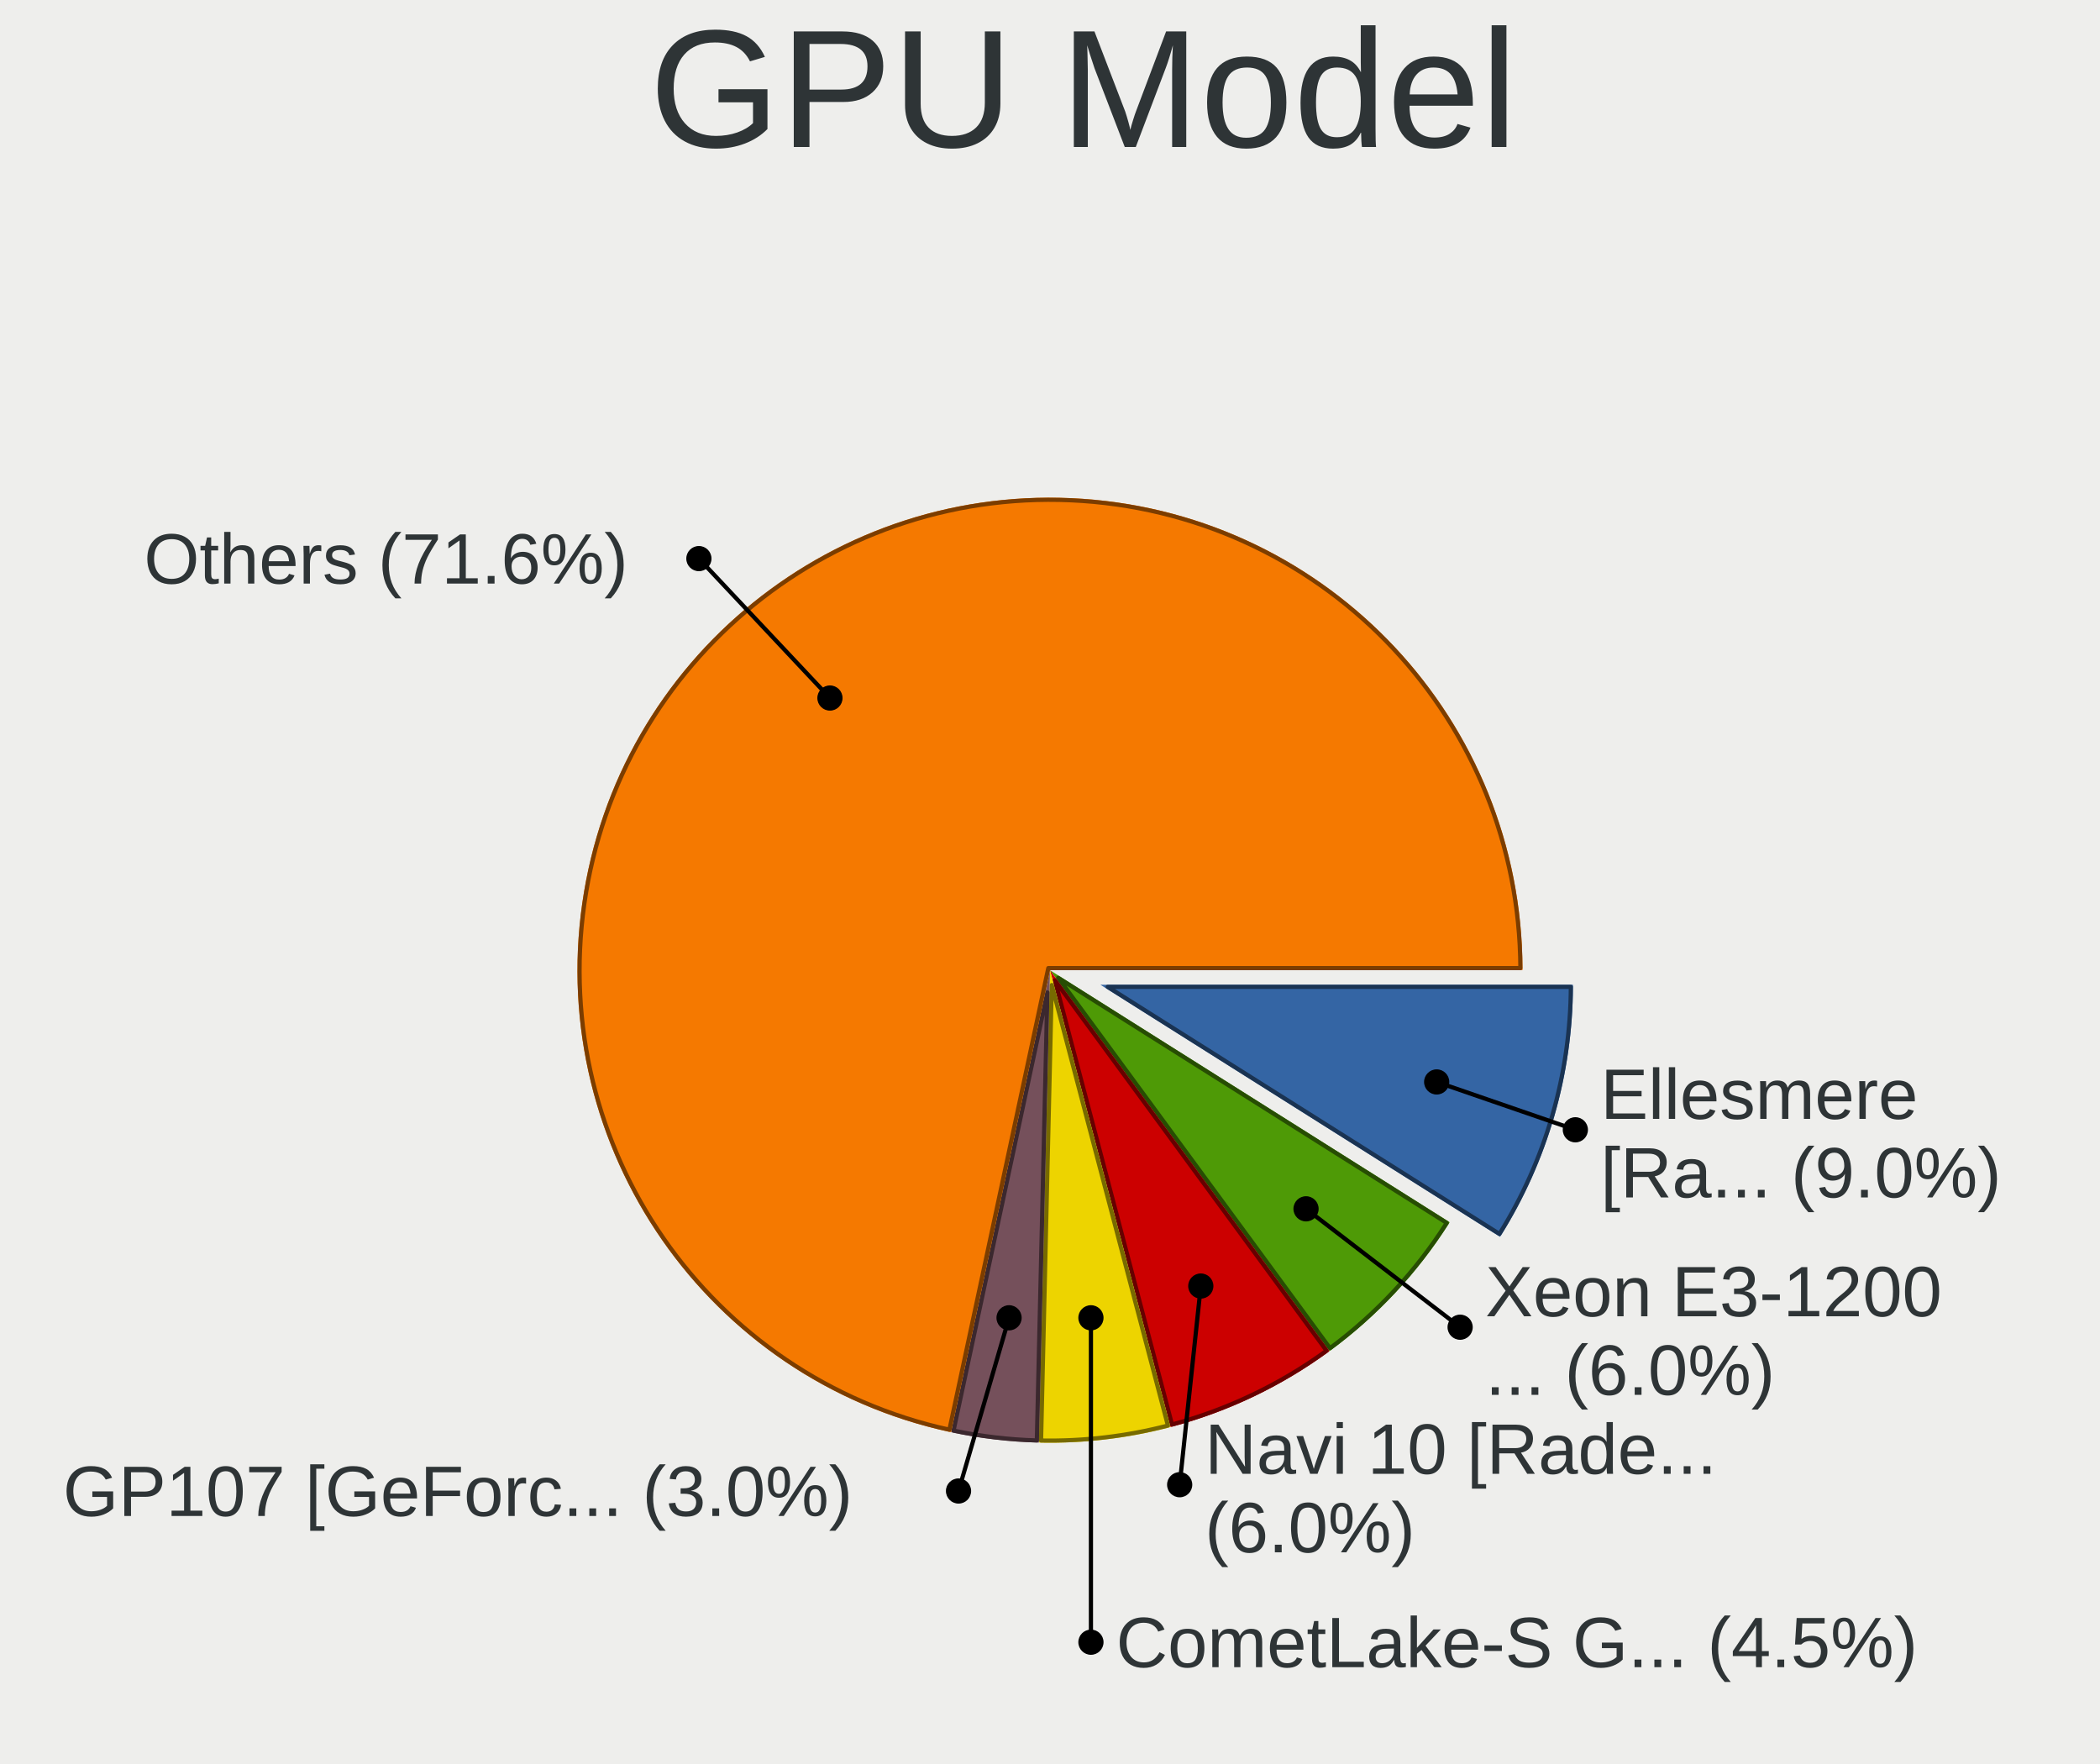
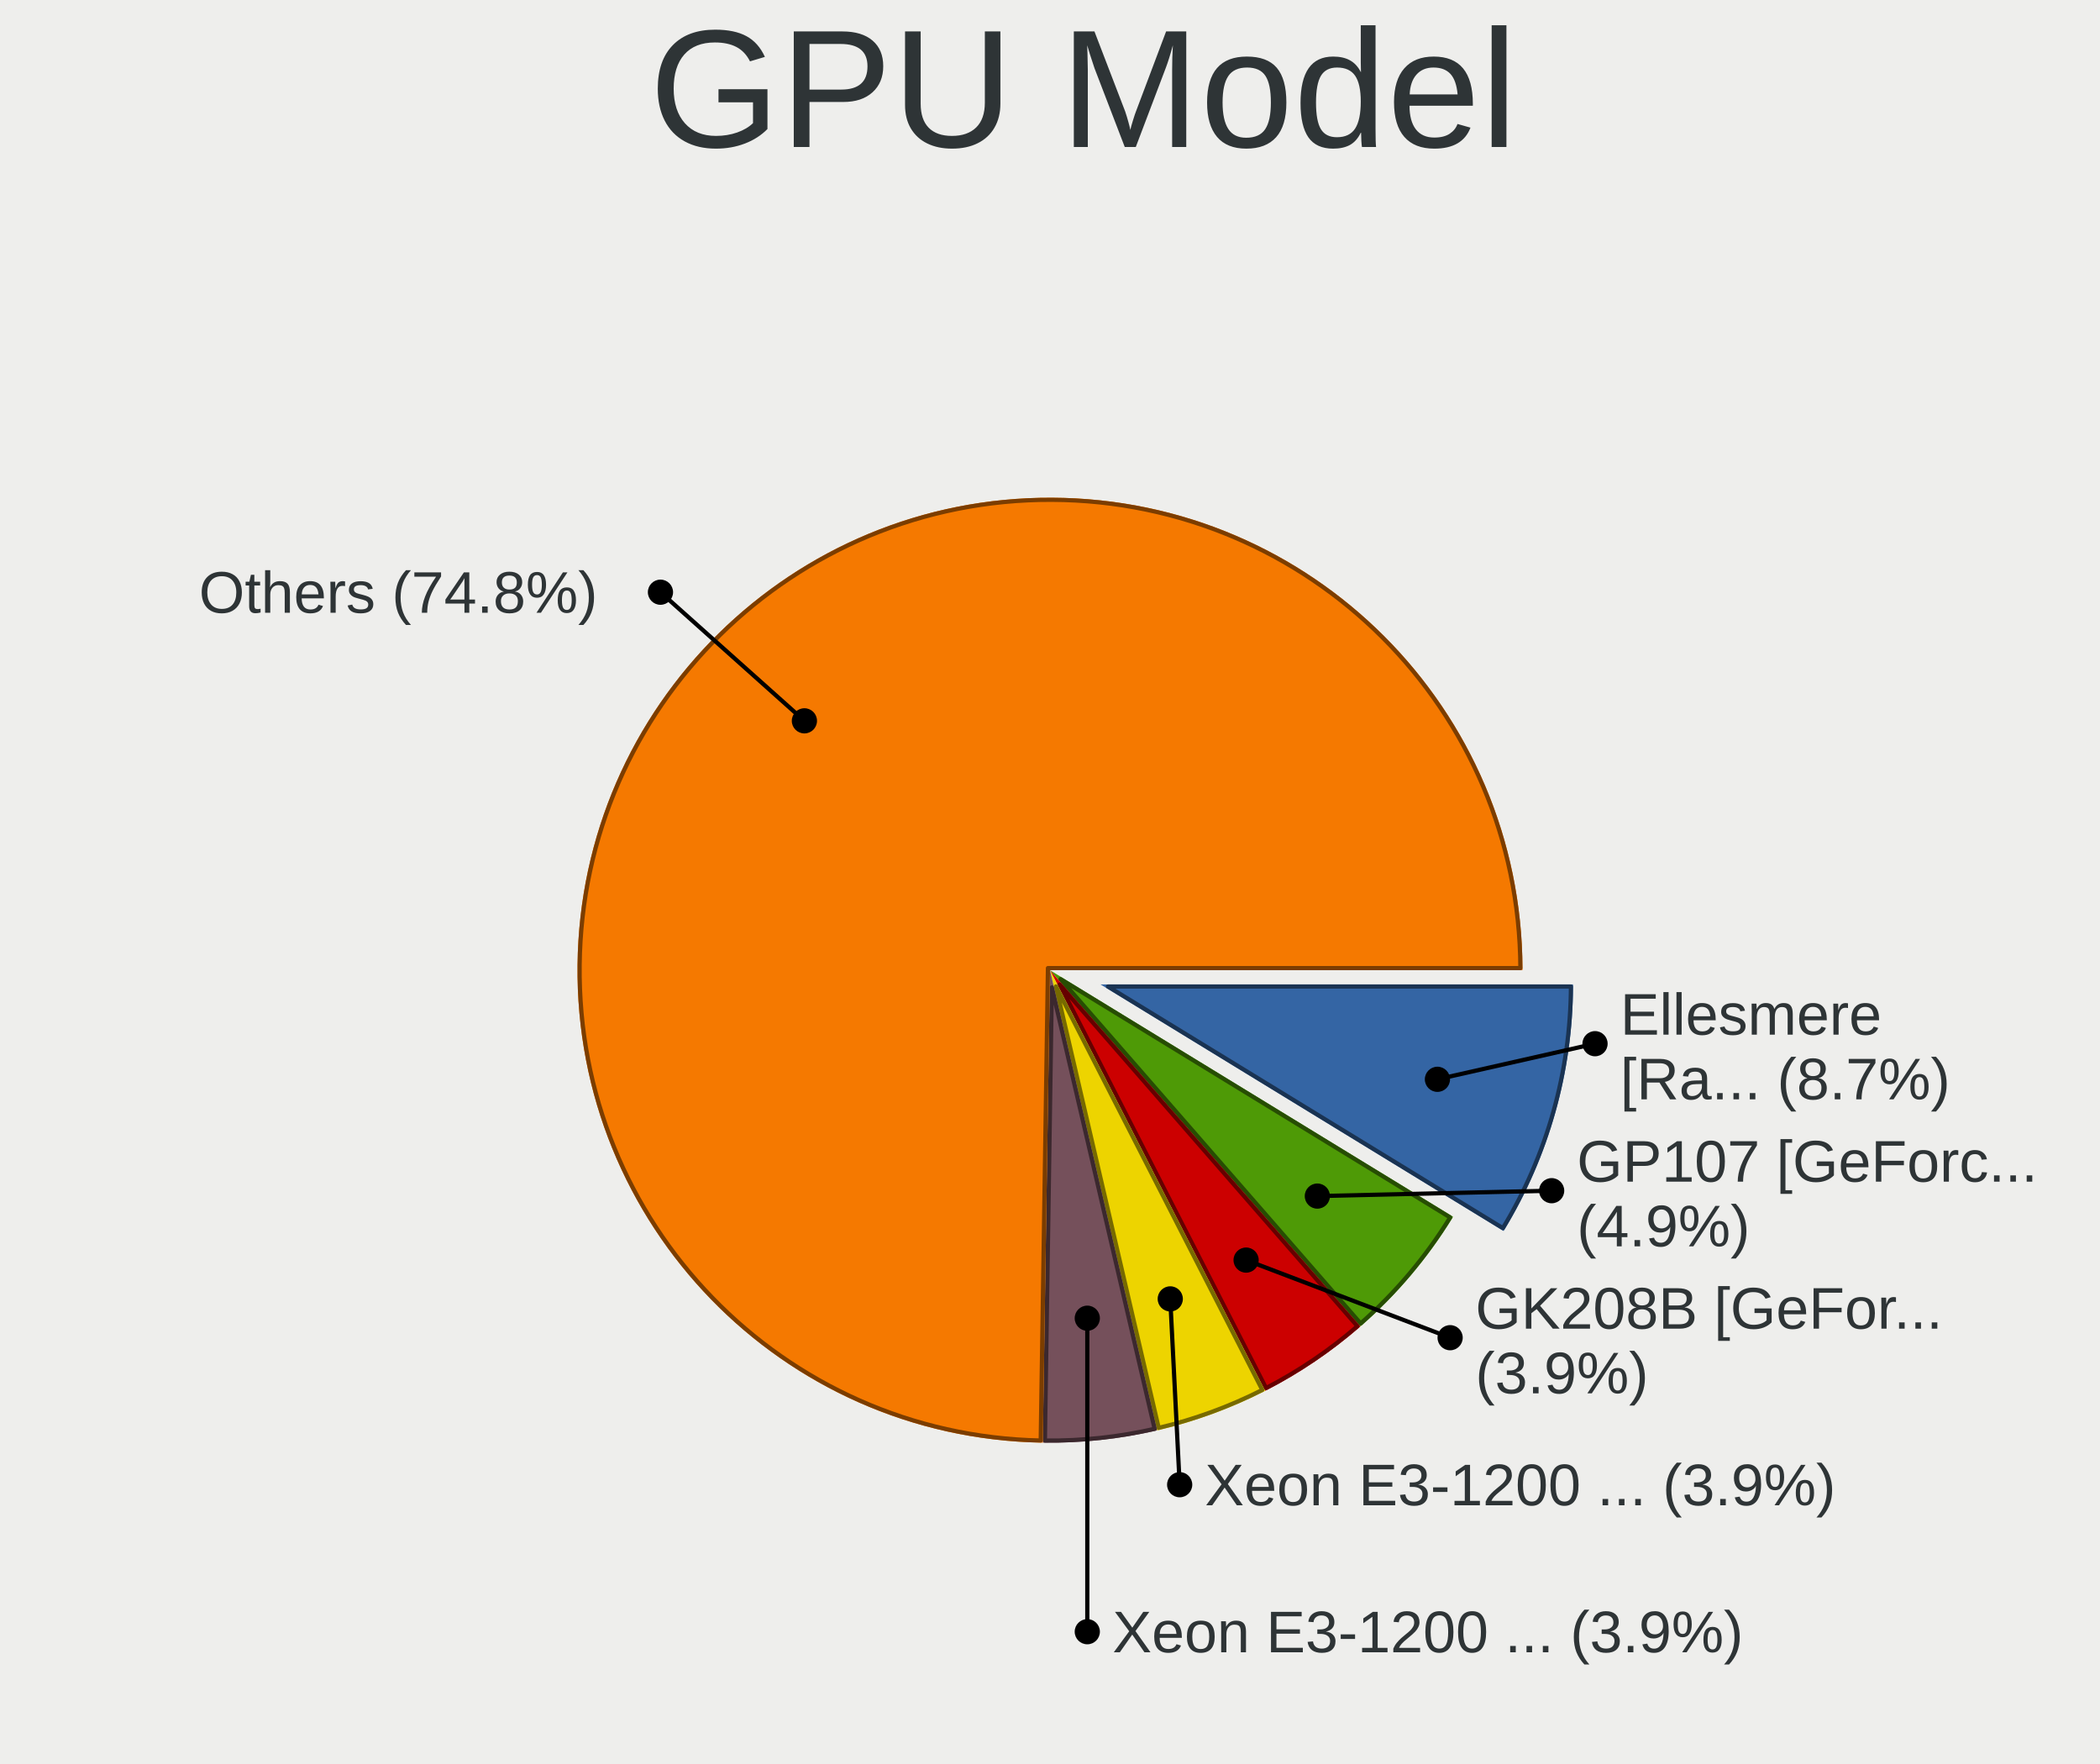
<svg xmlns="http://www.w3.org/2000/svg" width="500" height="420" version="1.0" id="ezcGraph">
  <defs />
  <g id="ezcGraphChart" color-rendering="optimizeQuality" shape-rendering="geometricPrecision" text-rendering="optimizeLegibility">
    <path d=" M 0,420 L 0,0 L 500,0 L 500,420 L 0,420 z " style="fill: #eeeeec; fill-opacity: 1.00; stroke: none;" id="ezcGraphPolygon_1" />
    <path d=" M 0,42 L 0,0 L 500,0 L 500,42 L 0,42 z " style="fill: #000000; fill-opacity: 0.00; stroke: none;" id="ezcGraphPolygon_2" />
-     <path d="M 262.01,234.47 L 374.51,234.47 A 112.50,112.50 0 0,1 357.16,294.48 z" style="fill: #3465a4; fill-opacity: 1.00; stroke: none; cursor: pointer;" id="ezcGraphCircleSector_4" />
-     <path d="M 263.74,234.97 L 374.01,234.97 A 112.00,112.00 0 0,1 357.01,293.79 z" style="fill: none; stroke: #1a3352; stroke-width: 1; stroke-opacity: 1.00; stroke-linecap: round; stroke-linejoin: round;" id="ezcGraphCircleSector_5" />
-     <path d="M 250.00,231.00 L 345.16,291.01 A 112.50,112.50 0 0,1 316.55,321.70 z" style="fill: #4e9a06; fill-opacity: 1.00; stroke: none; cursor: pointer;" id="ezcGraphCircleSector_6" />
-     <path d="M 251.96,232.83 L 344.47,291.17 A 112.00,112.00 0 0,1 316.66,321.00 z" style="fill: none; stroke: #274d03; stroke-width: 1; stroke-opacity: 1.00; stroke-linecap: round; stroke-linejoin: round;" id="ezcGraphCircleSector_7" />
-     <path d="M 250.00,231.00 L 316.55,321.70 A 112.50,112.50 0 0,1 278.69,339.78 z" style="fill: #cc0000; fill-opacity: 1.00; stroke: none; cursor: pointer;" id="ezcGraphCircleSector_8" />
-     <path d="M 251.16,233.42 L 315.85,321.60 A 112.00,112.00 0 0,1 279.05,339.17 z" style="fill: none; stroke: #660000; stroke-width: 1; stroke-opacity: 1.00; stroke-linecap: round; stroke-linejoin: round;" id="ezcGraphCircleSector_9" />
-     <path d="M 250.00,231.00 L 278.69,339.78 A 112.50,112.50 0 0,1 247.36,343.47 z" style="fill: #edd400; fill-opacity: 1.00; stroke: none; cursor: pointer;" id="ezcGraphCircleSector_10" />
-     <path d="M 250.42,234.54 L 278.08,339.42 A 112.00,112.00 0 0,1 247.87,342.98 z" style="fill: none; stroke: #776a00; stroke-width: 1; stroke-opacity: 1.00; stroke-linecap: round; stroke-linejoin: round;" id="ezcGraphCircleSector_11" />
-     <path d="M 250.00,231.00 L 247.36,343.47 A 112.50,112.50 0 0,1 226.44,341.00 z" style="fill: #75505b; fill-opacity: 1.00; stroke: none; cursor: pointer;" id="ezcGraphCircleSector_12" />
-     <path d="M 249.38,236.30 L 246.87,342.96 A 112.00,112.00 0 0,1 227.03,340.62 z" style="fill: none; stroke: #3b282e; stroke-width: 1; stroke-opacity: 1.00; stroke-linecap: round; stroke-linejoin: round;" id="ezcGraphCircleSector_13" />
-     <path d="M 250.00,231.00 L 226.44,341.00 A 112.50,112.50 0 1,1 362.50,231.00 z" style="fill: #f57900; fill-opacity: 1.00; stroke: none;" id="ezcGraphCircleSector_14" />
-     <path d="M 249.60,230.50 L 226.05,340.41 A 112.00,112.00 0 1,1 362.00,230.50 z" style="fill: none; stroke: #7b3d00; stroke-width: 1; stroke-opacity: 1.00; stroke-linecap: round; stroke-linejoin: round;" id="ezcGraphCircleSector_15" />
-     <path d=" M 197.607,166.197 L 166.405,133" style="fill: none; stroke: #000000; stroke-width: 1; stroke-opacity: 1.00; stroke-linecap: round; stroke-linejoin: round;" id="ezcGraphLine_16" />
-     <ellipse cx="197.607" cy="166.197" rx="3" ry="3" style="fill: #000000; fill-opacity: 1.00; stroke: none;" id="ezcGraphCircle_17" />
-     <ellipse cx="166.405" cy="133" rx="3" ry="3" style="fill: #000000; fill-opacity: 1.00; stroke: none;" id="ezcGraphCircle_18" />
-     <path d=" M 240.254,313.761 L 228.22,355" style="fill: none; stroke: #000000; stroke-width: 1; stroke-opacity: 1.00; stroke-linecap: round; stroke-linejoin: round;" id="ezcGraphLine_20" />
-     <ellipse cx="240.254" cy="313.761" rx="3" ry="3" style="fill: #000000; fill-opacity: 1.00; stroke: none;" id="ezcGraphCircle_21" />
-     <ellipse cx="228.22" cy="355" rx="3" ry="3" style="fill: #000000; fill-opacity: 1.00; stroke: none;" id="ezcGraphCircle_22" />
-     <path d=" M 342.066,257.607 L 375.084,269" style="fill: none; stroke: #000000; stroke-width: 1; stroke-opacity: 1.00; stroke-linecap: round; stroke-linejoin: round;" id="ezcGraphLine_24" />
-     <ellipse cx="342.066" cy="257.607" rx="3" ry="3" style="fill: #000000; fill-opacity: 1.00; stroke: none;" id="ezcGraphCircle_25" />
-     <ellipse cx="375.084" cy="269" rx="3" ry="3" style="fill: #000000; fill-opacity: 1.00; stroke: none;" id="ezcGraphCircle_26" />
-     <path d=" M 310.961,287.817 L 347.651,316" style="fill: none; stroke: #000000; stroke-width: 1; stroke-opacity: 1.00; stroke-linecap: round; stroke-linejoin: round;" id="ezcGraphLine_28" />
-     <ellipse cx="310.961" cy="287.817" rx="3" ry="3" style="fill: #000000; fill-opacity: 1.00; stroke: none;" id="ezcGraphCircle_29" />
-     <ellipse cx="347.651" cy="316" rx="3" ry="3" style="fill: #000000; fill-opacity: 1.00; stroke: none;" id="ezcGraphCircle_30" />
-     <path d=" M 285.905,306.201 L 280.875,353.5" style="fill: none; stroke: #000000; stroke-width: 1; stroke-opacity: 1.00; stroke-linecap: round; stroke-linejoin: round;" id="ezcGraphLine_32" />
-     <ellipse cx="285.905" cy="306.201" rx="3" ry="3" style="fill: #000000; fill-opacity: 1.00; stroke: none;" id="ezcGraphCircle_33" />
+     <path d="M 262.03,234.39 L 374.53,234.39 A 112.50,112.50 0 0,1 358.00,293.10 z" style="fill: #3465a4; fill-opacity: 1.00; stroke: none; cursor: pointer;" id="ezcGraphCircleSector_4" />
+     <path d="M 263.81,234.89 L 374.03,234.89 A 112.00,112.00 0 0,1 357.83,292.41 z" style="fill: none; stroke: #1a3352; stroke-width: 1; stroke-opacity: 1.00; stroke-linecap: round; stroke-linejoin: round;" id="ezcGraphCircleSector_5" />
+     <path d="M 250.00,231.00 L 345.97,289.71 A 112.50,112.50 0 0,1 323.91,315.82 z" style="fill: #4e9a06; fill-opacity: 1.00; stroke: none; cursor: pointer;" id="ezcGraphCircleSector_6" />
+     <path d="M 252.51,233.12 L 345.28,289.87 A 112.00,112.00 0 0,1 323.96,315.11 z" style="fill: none; stroke: #274d03; stroke-width: 1; stroke-opacity: 1.00; stroke-linecap: round; stroke-linejoin: round;" id="ezcGraphCircleSector_7" />
+     <path d="M 250.00,231.00 L 323.91,315.82 A 112.50,112.50 0 0,1 301.23,331.16 z" style="fill: #cc0000; fill-opacity: 1.00; stroke: none; cursor: pointer;" id="ezcGraphCircleSector_8" />
+     <path d="M 252.30,234.40 L 323.20,315.77 A 112.00,112.00 0 0,1 301.44,330.49 z" style="fill: none; stroke: #660000; stroke-width: 1; stroke-opacity: 1.00; stroke-linecap: round; stroke-linejoin: round;" id="ezcGraphCircleSector_9" />
+     <path d="M 250.00,231.00 L 301.23,331.16 A 112.50,112.50 0 0,1 275.51,340.57 z" style="fill: #edd400; fill-opacity: 1.00; stroke: none; cursor: pointer;" id="ezcGraphCircleSector_10" />
+     <path d="M 251.41,234.86 L 300.55,330.94 A 112.00,112.00 0 0,1 275.88,339.97 z" style="fill: none; stroke: #776a00; stroke-width: 1; stroke-opacity: 1.00; stroke-linecap: round; stroke-linejoin: round;" id="ezcGraphCircleSector_11" />
+     <path d="M 250.00,231.00 L 275.51,340.57 A 112.50,112.50 0 0,1 248.28,343.49 z" style="fill: #75505b; fill-opacity: 1.00; stroke: none; cursor: pointer;" id="ezcGraphCircleSector_12" />
+     <path d="M 250.44,235.09 L 274.91,340.20 A 112.00,112.00 0 0,1 248.79,342.99 z" style="fill: none; stroke: #3b282e; stroke-width: 1; stroke-opacity: 1.00; stroke-linecap: round; stroke-linejoin: round;" id="ezcGraphCircleSector_13" />
+     <path d="M 250.00,231.00 L 248.28,343.49 A 112.50,112.50 0 1,1 362.50,231.00 z" style="fill: #f57900; fill-opacity: 1.00; stroke: none;" id="ezcGraphCircleSector_14" />
+     <path d="M 249.51,230.50 L 247.79,342.98 A 112.00,112.00 0 1,1 362.00,230.50 z" style="fill: none; stroke: #7b3d00; stroke-width: 1; stroke-opacity: 1.00; stroke-linecap: round; stroke-linejoin: round;" id="ezcGraphCircleSector_15" />
+     <path d=" M 191.525,171.627 L 157.253,141" style="fill: none; stroke: #000000; stroke-width: 1; stroke-opacity: 1.00; stroke-linecap: round; stroke-linejoin: round;" id="ezcGraphLine_16" />
+     <ellipse cx="191.525" cy="171.627" rx="3" ry="3" style="fill: #000000; fill-opacity: 1.00; stroke: none;" id="ezcGraphCircle_17" />
+     <ellipse cx="157.253" cy="141" rx="3" ry="3" style="fill: #000000; fill-opacity: 1.00; stroke: none;" id="ezcGraphCircle_18" />
+     <path d=" M 342.245,256.978 L 379.769,248.5" style="fill: none; stroke: #000000; stroke-width: 1; stroke-opacity: 1.00; stroke-linecap: round; stroke-linejoin: round;" id="ezcGraphLine_20" />
+     <ellipse cx="342.245" cy="256.978" rx="3" ry="3" style="fill: #000000; fill-opacity: 1.00; stroke: none;" id="ezcGraphCircle_21" />
+     <ellipse cx="379.769" cy="248.5" rx="3" ry="3" style="fill: #000000; fill-opacity: 1.00; stroke: none;" id="ezcGraphCircle_22" />
+     <path d=" M 313.655,284.782 L 369.44,283.5" style="fill: none; stroke: #000000; stroke-width: 1; stroke-opacity: 1.00; stroke-linecap: round; stroke-linejoin: round;" id="ezcGraphLine_24" />
+     <ellipse cx="313.655" cy="284.782" rx="3" ry="3" style="fill: #000000; fill-opacity: 1.00; stroke: none;" id="ezcGraphCircle_25" />
+     <ellipse cx="369.44" cy="283.5" rx="3" ry="3" style="fill: #000000; fill-opacity: 1.00; stroke: none;" id="ezcGraphCircle_26" />
+     <path d=" M 296.693,300.023 L 345.268,318.5" style="fill: none; stroke: #000000; stroke-width: 1; stroke-opacity: 1.00; stroke-linecap: round; stroke-linejoin: round;" id="ezcGraphLine_28" />
+     <ellipse cx="296.693" cy="300.023" rx="3" ry="3" style="fill: #000000; fill-opacity: 1.00; stroke: none;" id="ezcGraphCircle_29" />
+     <ellipse cx="345.268" cy="318.5" rx="3" ry="3" style="fill: #000000; fill-opacity: 1.00; stroke: none;" id="ezcGraphCircle_30" />
+     <path d=" M 278.634,309.259 L 280.875,353.5" style="fill: none; stroke: #000000; stroke-width: 1; stroke-opacity: 1.00; stroke-linecap: round; stroke-linejoin: round;" id="ezcGraphLine_32" />
+     <ellipse cx="278.634" cy="309.259" rx="3" ry="3" style="fill: #000000; fill-opacity: 1.00; stroke: none;" id="ezcGraphCircle_33" />
    <ellipse cx="280.875" cy="353.5" rx="3" ry="3" style="fill: #000000; fill-opacity: 1.00; stroke: none;" id="ezcGraphCircle_34" />
-     <path d=" M 259.746,313.761 L 259.746,391" style="fill: none; stroke: #000000; stroke-width: 1; stroke-opacity: 1.00; stroke-linecap: round; stroke-linejoin: round;" id="ezcGraphLine_36" />
-     <ellipse cx="259.746" cy="313.761" rx="3" ry="3" style="fill: #000000; fill-opacity: 1.00; stroke: none;" id="ezcGraphCircle_37" />
-     <ellipse cx="259.746" cy="391" rx="3" ry="3" style="fill: #000000; fill-opacity: 1.00; stroke: none;" id="ezcGraphCircle_38" />
+     <path d=" M 258.879,313.859 L 258.879,388.5" style="fill: none; stroke: #000000; stroke-width: 1; stroke-opacity: 1.00; stroke-linecap: round; stroke-linejoin: round;" id="ezcGraphLine_36" />
+     <ellipse cx="258.879" cy="313.859" rx="3" ry="3" style="fill: #000000; fill-opacity: 1.00; stroke: none;" id="ezcGraphCircle_37" />
+     <ellipse cx="258.879" cy="388.5" rx="3" ry="3" style="fill: #000000; fill-opacity: 1.00; stroke: none;" id="ezcGraphCircle_38" />
    <g id="ezcGraphTextBox_3">
      <path d=" M 154.1,42 L 154.1,0.5 L 346.4,0.5 L 346.4,42 L 154.1,42 z " style="fill: #ffffff; fill-opacity: 0.00; stroke: none;" id="ezcGraphPolygon_40" />
      <text id="ezcGraphTextBox_3_text" x="154.6" text-length="190.8px" y="35" style="font-size: 40px; font-family: 'Arial'; fill: #2e3436; fill-opacity: 1.00; stroke: none;">GPU Model</text>
    </g>
    <g id="ezcGraphTextBox_19">
-       <path d=" M 33.765,142.5 L 33.765,124 L 161.405,124 L 161.405,142.5 L 33.765,142.5 z " style="fill: #ffffff; fill-opacity: 0.00; stroke: none;" id="ezcGraphPolygon_41" />
-       <text id="ezcGraphTextBox_19_text" x="34.265" text-length="126.14px" y="138.95" style="font-size: 17px; font-family: 'Arial'; fill: #2e3436; fill-opacity: 1.00; stroke: none;">Others (71.6%)</text>
+       <path d=" M 46.873,149 L 46.873,133.5 L 152.253,133.5 L 152.253,149 L 46.873,149 z " style="fill: #ffffff; fill-opacity: 0.00; stroke: none;" id="ezcGraphPolygon_41" />
+       <text id="ezcGraphTextBox_19_text" x="47.373" text-length="103.88px" y="145.9" style="font-size: 14px; font-family: 'Arial'; fill: #2e3436; fill-opacity: 1.00; stroke: none;">Others (74.8%)</text>
    </g>
    <g id="ezcGraphTextBox_23" style=" cursor: pointer;">
-       <path d=" M 14.49,364.5 L 14.49,346 L 223.22,346 L 223.22,364.5 L 14.49,364.5 z " style="fill: #ffffff; fill-opacity: 0.00; stroke: none;" id="ezcGraphPolygon_42" />
-       <text id="ezcGraphTextBox_23_text" x="14.99" text-length="207.23px" y="360.95" style="font-size: 17px; font-family: 'Arial'; fill: #2e3436; fill-opacity: 1.00; stroke: none;">GP107 [GeForc... (3.0%)</text>
+       <path d=" M 385.269,263.55 L 385.269,233.95 L 483.229,233.95 L 483.229,263.55 L 385.269,263.55 z " style="fill: #ffffff; fill-opacity: 0.00; stroke: none;" id="ezcGraphPolygon_42" />
+       <text id="ezcGraphTextBox_23_text" x="385.769" text-length="66.78px" y="246.35" style="font-size: 14px; font-family: 'Arial'; fill: #2e3436; fill-opacity: 1.00; stroke: none;">Ellesmere</text>
+       <text id="ezcGraphTextBox_23_text" x="385.769" text-length="96.46px" y="261.75" style="font-size: 14px; font-family: 'Arial'; fill: #2e3436; fill-opacity: 1.00; stroke: none;">[Ra... (8.7%)</text>
    </g>
    <g id="ezcGraphTextBox_27" style=" cursor: pointer;">
-       <path d=" M 380.584,287.05 L 380.584,251.45 L 499.214,251.45 L 499.214,287.05 L 380.584,287.05 z " style="fill: #ffffff; fill-opacity: 0.00; stroke: none;" id="ezcGraphPolygon_43" />
-       <text id="ezcGraphTextBox_27_text" x="381.084" text-length="81.09px" y="266.4" style="font-size: 17px; font-family: 'Arial'; fill: #2e3436; fill-opacity: 1.00; stroke: none;">Ellesmere</text>
-       <text id="ezcGraphTextBox_27_text" x="381.084" text-length="117.13px" y="285.1" style="font-size: 17px; font-family: 'Arial'; fill: #2e3436; fill-opacity: 1.00; stroke: none;">[Ra... (9.0%)</text>
+       <path d=" M 374.94,298.55 L 374.94,268.95 L 495.161,268.95 L 495.161,298.55 L 374.94,298.55 z " style="fill: #ffffff; fill-opacity: 0.00; stroke: none;" id="ezcGraphPolygon_43" />
+       <text id="ezcGraphTextBox_27_text" x="375.44" text-length="118.72px" y="281.35" style="font-size: 14px; font-family: 'Arial'; fill: #2e3436; fill-opacity: 1.00; stroke: none;">GP107 [GeForc...</text>
+       <text id="ezcGraphTextBox_27_text" x="375.44" text-length="44.52px" y="296.75" style="font-size: 14px; font-family: 'Arial'; fill: #2e3436; fill-opacity: 1.00; stroke: none;">(4.9%)</text>
    </g>
    <g id="ezcGraphTextBox_31" style=" cursor: pointer;">
-       <path d=" M 353.151,334.05 L 353.151,298.45 L 462.772,298.45 L 462.772,334.05 L 353.151,334.05 z " style="fill: #ffffff; fill-opacity: 0.00; stroke: none;" id="ezcGraphPolygon_44" />
-       <text id="ezcGraphTextBox_31_text" x="353.651" text-length="108.12px" y="313.4" style="font-size: 17px; font-family: 'Arial'; fill: #2e3436; fill-opacity: 1.00; stroke: none;">Xeon E3-1200</text>
-       <text id="ezcGraphTextBox_31_text" x="353.651" text-length="90.1px" y="332.1" style="font-size: 17px; font-family: 'Arial'; fill: #2e3436; fill-opacity: 1.00; stroke: none;">... (6.0%)</text>
+       <path d=" M 350.768,333.55 L 350.768,303.95 L 470.988,303.95 L 470.988,333.55 L 350.768,333.55 z " style="fill: #ffffff; fill-opacity: 0.00; stroke: none;" id="ezcGraphPolygon_44" />
+       <text id="ezcGraphTextBox_31_text" x="351.268" text-length="118.72px" y="316.35" style="font-size: 14px; font-family: 'Arial'; fill: #2e3436; fill-opacity: 1.00; stroke: none;">GK208B [GeFor...</text>
+       <text id="ezcGraphTextBox_31_text" x="351.268" text-length="44.52px" y="331.75" style="font-size: 14px; font-family: 'Arial'; fill: #2e3436; fill-opacity: 1.00; stroke: none;">(3.9%)</text>
    </g>
    <g id="ezcGraphTextBox_35" style=" cursor: pointer;">
-       <path d=" M 286.375,371.55 L 286.375,335.95 L 432.035,335.95 L 432.035,371.55 L 286.375,371.55 z " style="fill: #ffffff; fill-opacity: 0.00; stroke: none;" id="ezcGraphPolygon_45" />
-       <text id="ezcGraphTextBox_35_text" x="286.875" text-length="144.16px" y="350.9" style="font-size: 17px; font-family: 'Arial'; fill: #2e3436; fill-opacity: 1.00; stroke: none;">Navi 10 [Rade...</text>
-       <text id="ezcGraphTextBox_35_text" x="286.875" text-length="54.06px" y="369.6" style="font-size: 17px; font-family: 'Arial'; fill: #2e3436; fill-opacity: 1.00; stroke: none;">(6.0%)</text>
+       <path d=" M 286.375,361.5 L 286.375,346 L 458.535,346 L 458.535,361.5 L 286.375,361.5 z " style="fill: #ffffff; fill-opacity: 0.00; stroke: none;" id="ezcGraphPolygon_45" />
+       <text id="ezcGraphTextBox_35_text" x="286.875" text-length="170.66px" y="358.4" style="font-size: 14px; font-family: 'Arial'; fill: #2e3436; fill-opacity: 1.00; stroke: none;">Xeon E3-1200 ... (3.9%)</text>
    </g>
    <g id="ezcGraphTextBox_39" style=" cursor: pointer;">
-       <path d=" M 265.246,400.5 L 265.246,382 L 473.976,382 L 473.976,400.5 L 265.246,400.5 z " style="fill: #ffffff; fill-opacity: 0.00; stroke: none;" id="ezcGraphPolygon_46" />
-       <text id="ezcGraphTextBox_39_text" x="265.746" text-length="207.23px" y="396.95" style="font-size: 17px; font-family: 'Arial'; fill: #2e3436; fill-opacity: 1.00; stroke: none;">CometLake-S G... (4.5%)</text>
+       <path d=" M 264.379,396.5 L 264.379,381 L 436.539,381 L 436.539,396.5 L 264.379,396.5 z " style="fill: #ffffff; fill-opacity: 0.00; stroke: none;" id="ezcGraphPolygon_46" />
+       <text id="ezcGraphTextBox_39_text" x="264.879" text-length="170.66px" y="393.4" style="font-size: 14px; font-family: 'Arial'; fill: #2e3436; fill-opacity: 1.00; stroke: none;">Xeon E3-1200 ... (3.9%)</text>
    </g>
  </g>
</svg>
